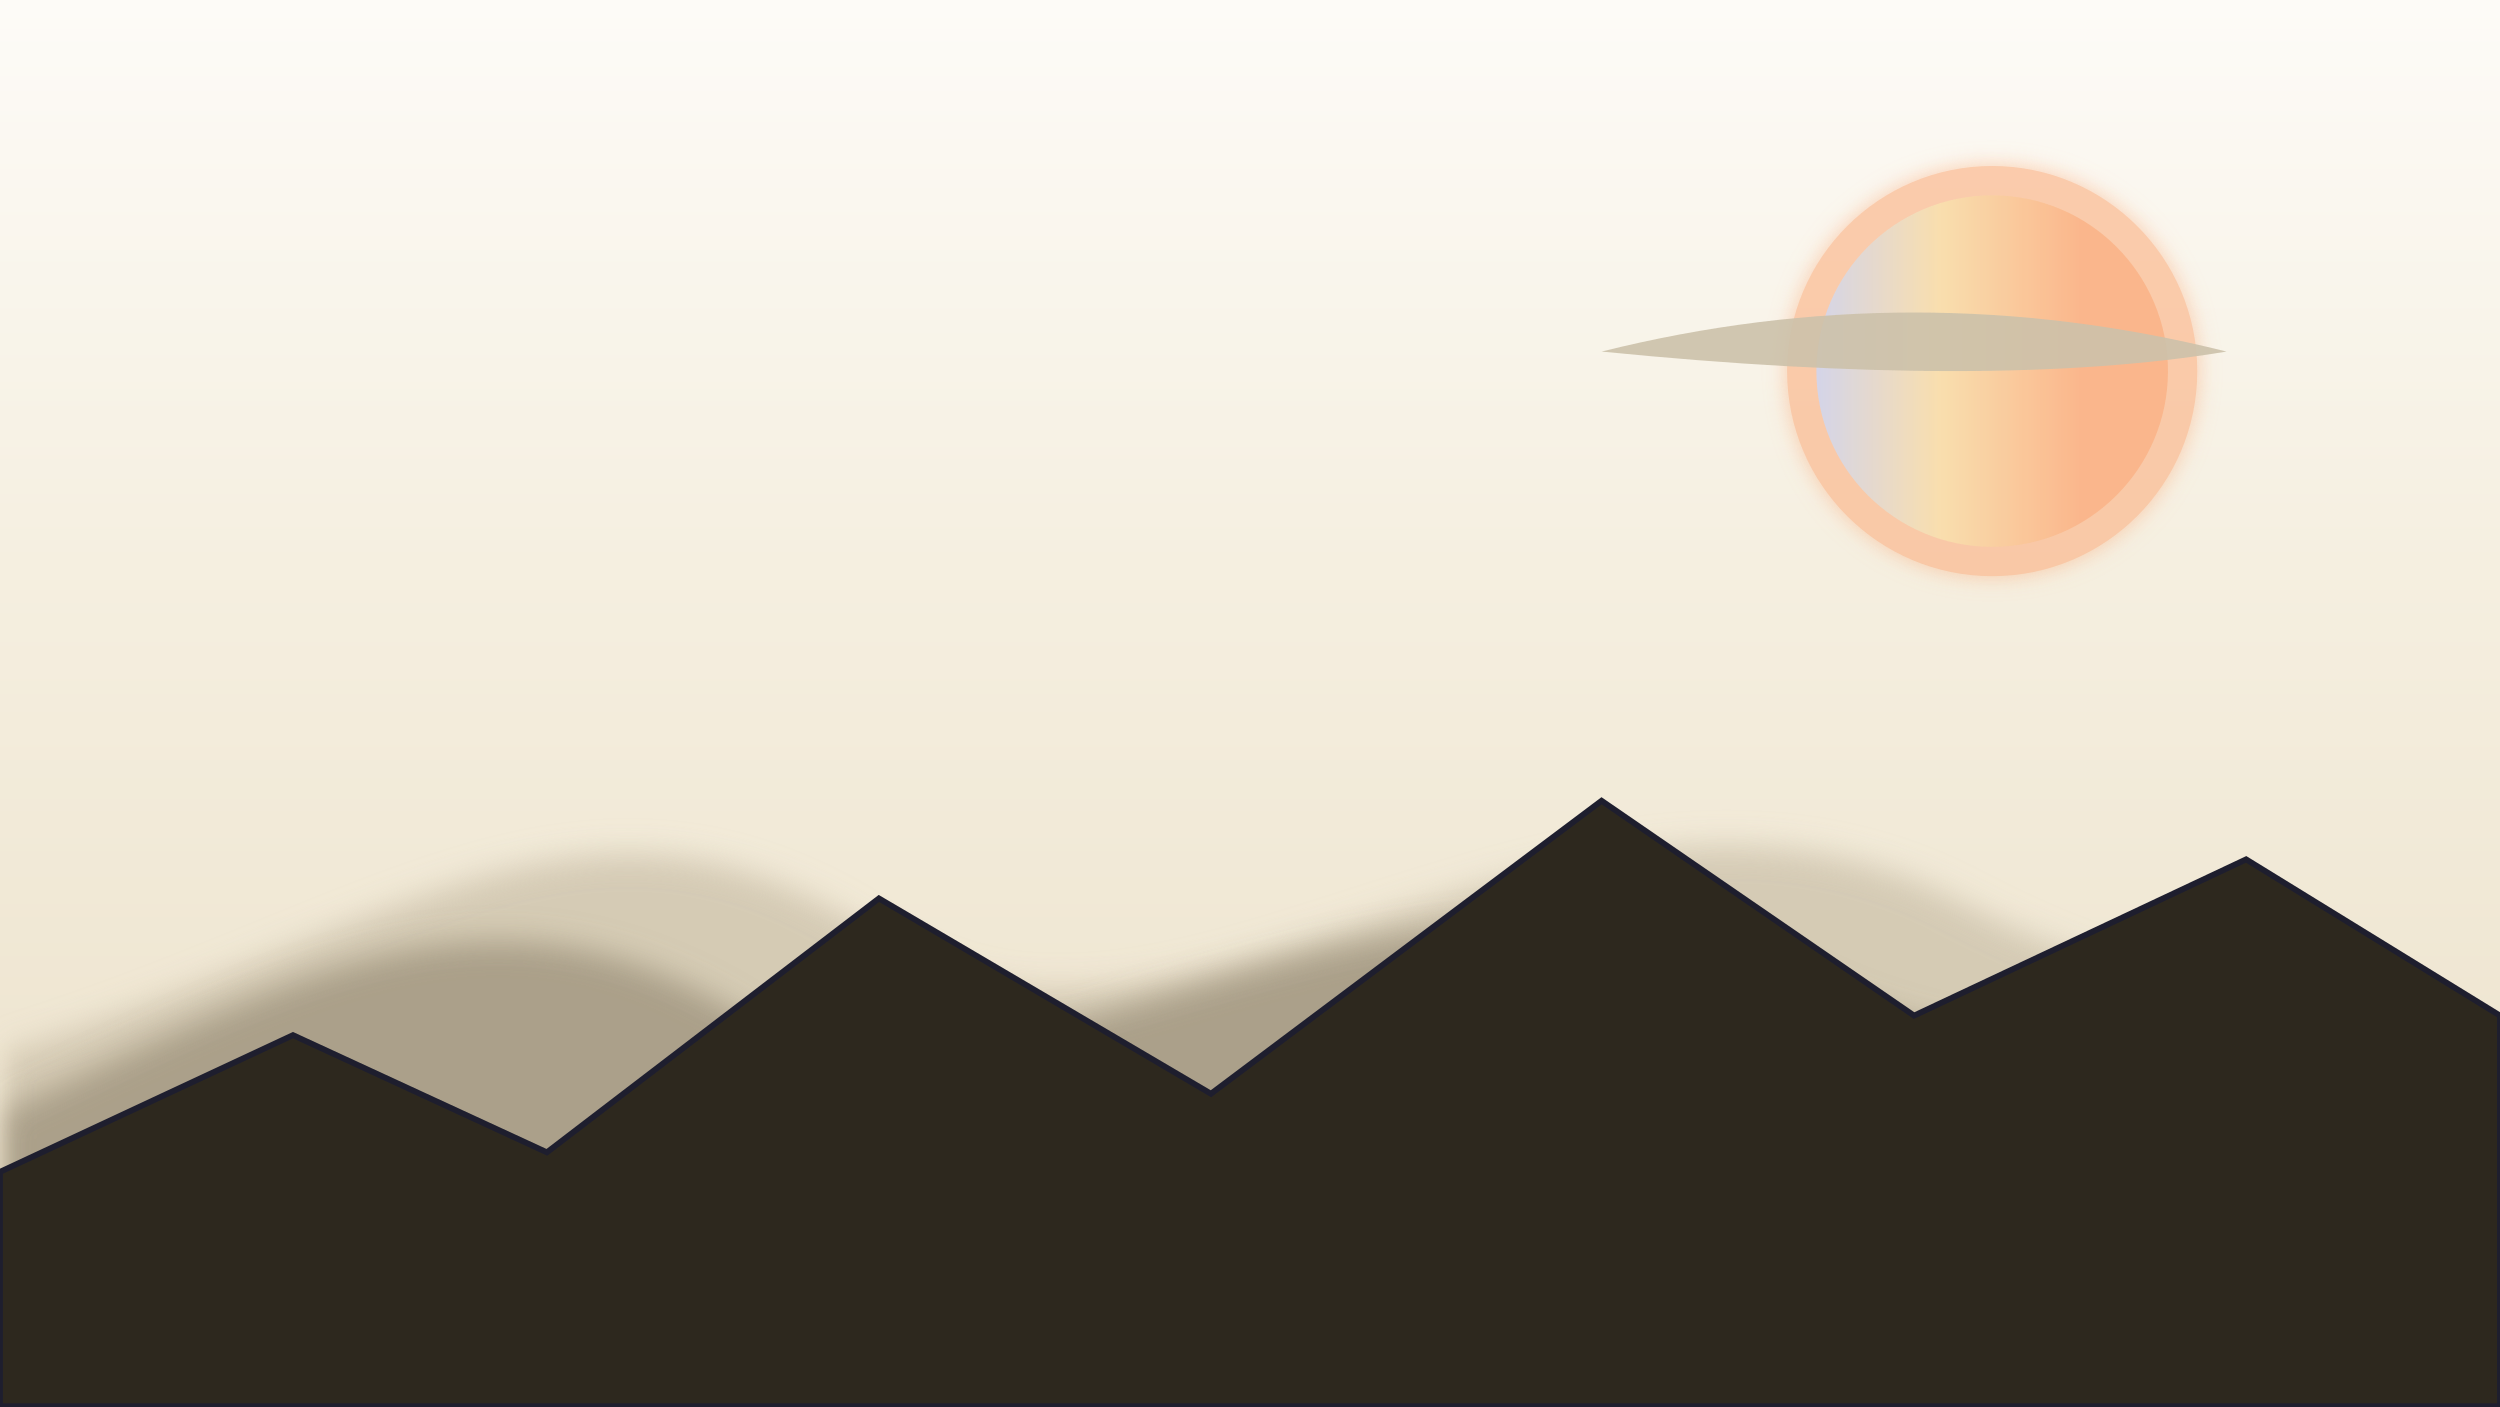
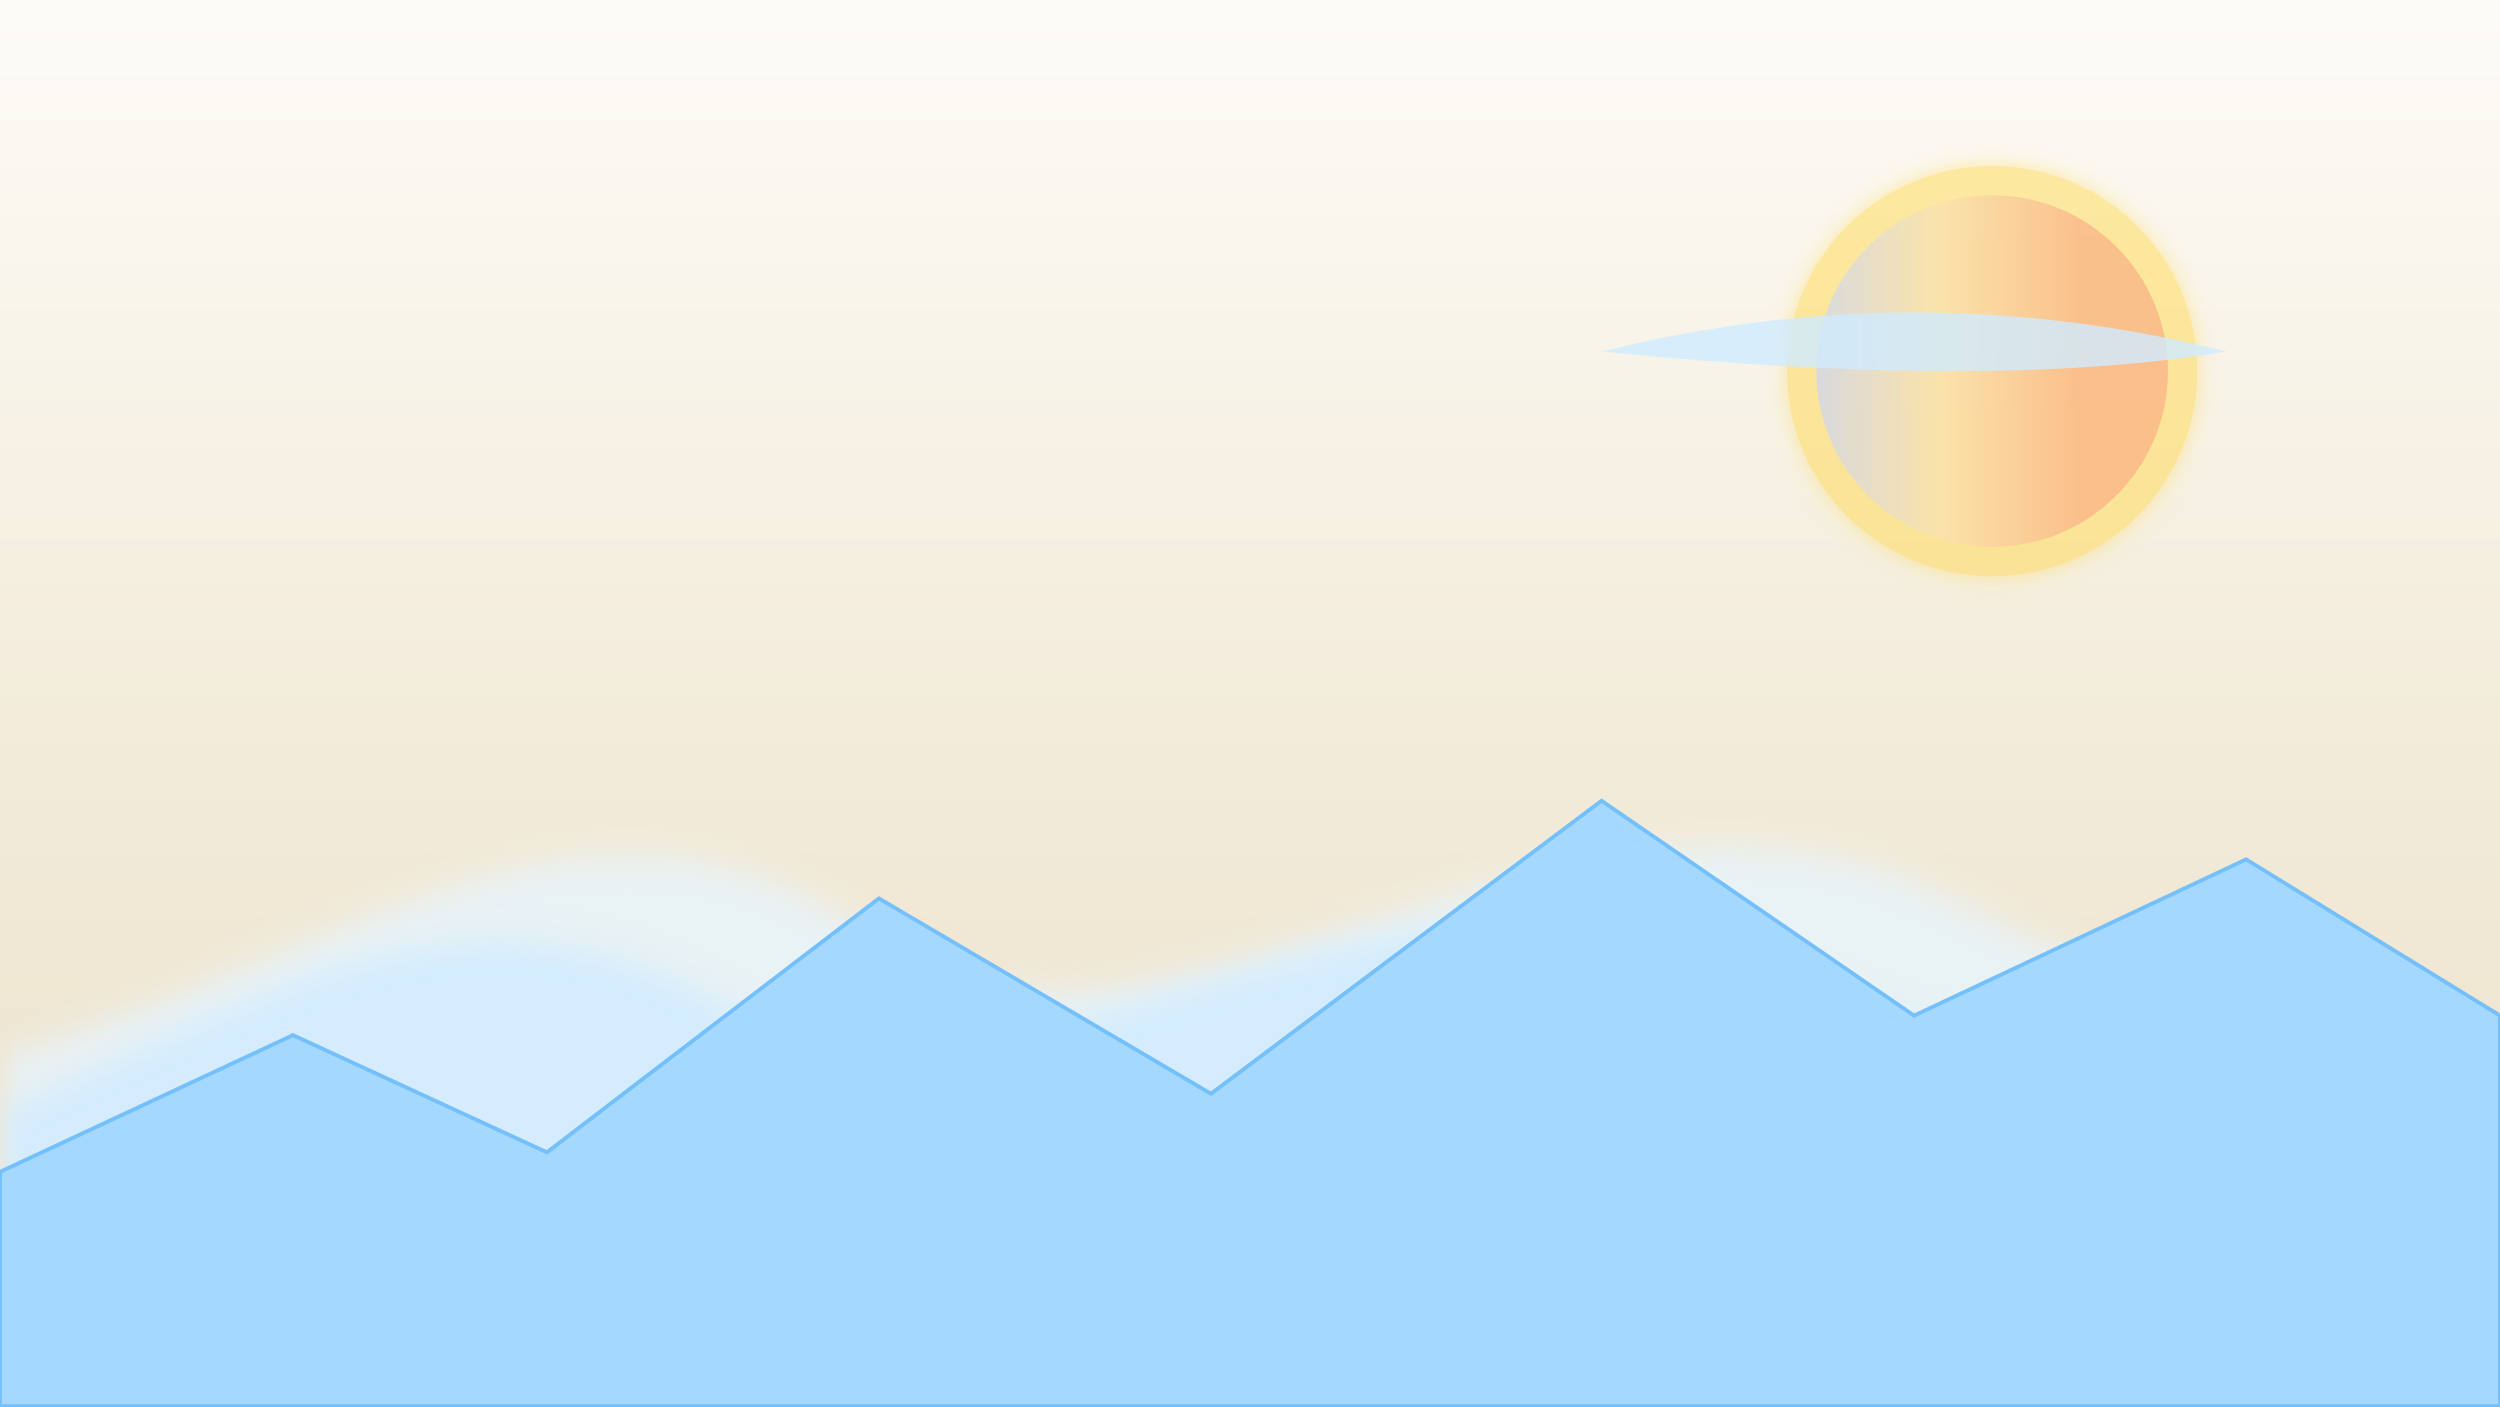
<svg xmlns="http://www.w3.org/2000/svg" viewBox="0 0 1280 720" width="1280" height="720">
  <defs>
    <filter id="bgGlow" x="-50%" y="-50%" width="200%" height="200%">
      <feGaussianBlur stdDeviation="5.5" result="blur" />
      <feMerge>
        <feMergeNode in="blur" />
        <feMergeNode in="SourceGraphic" />
      </feMerge>
    </filter>
    <filter id="inkMistyBg" x="-30%" y="-30%" width="160%" height="160%">
      <feGaussianBlur stdDeviation="8" />
    </filter>
    <linearGradient id="parchmentFade" x1="0%" y1="0%" x2="0%" y2="100%">
      <stop offset="0%" stop-color="#fdfbf7" />
      <stop offset="40%" stop-color="#f5efe0" />
      <stop offset="85%" stop-color="#ede3cd" />
      <stop offset="100%" stop-color="#dfd2b5" />
    </linearGradient>
    <linearGradient id="inkMistyFade" x1="0%" y1="0%" x2="0%" y2="100%">
      <stop offset="0%" stop-color="#ede3cd" />
      <stop offset="50%" stop-color="#ccc1aa" />
      <stop offset="100%" stop-color="#a69b85" />
    </linearGradient>
    <linearGradient id="spiritGold" x1="0%" y1="0%" x2="100%" y2="0%">
      <stop offset="0%" stop-color="#cdd6f4" />
      <stop offset="35%" stop-color="#f9e2af" />
      <stop offset="75%" stop-color="#fab387" />
      <stop offset="100%" stop-color="#fab387" />
    </linearGradient>
  </defs>
  <rect width="1280" height="720" fill="url(#parchmentFade)" />
-   <circle cx="1020" cy="190" r="105" fill="#fab387" filter="url(#bgGlow)" opacity="0.65" />
-   <circle cx="1020" cy="190" r="90" fill="url(#spiritGold)" opacity="0.85" />
-   <path d="M 820 180 Q 980 140 1140 180 Q 1020 200 820 180 Z" fill="#ccc1aa" opacity="0.9" />
-   <path d="M 0 540 C 200 480 300 380 450 480 C 600 580 800 360 1000 460 C 1150 540 1200 490 1280 540 L 1280 720 L 0 720 Z" fill="#ccc1aa" filter="url(#inkMistyBg)" opacity="0.75" />
-   <path d="M 0 570 C 150 500 250 440 380 520 C 500 600 720 400 920 500 C 1080 580 1180 480 1280 550 L 1280 720 L 0 720 Z" fill="#a69b85" filter="url(#inkMistyBg)" opacity="0.9" />
-   <path d="M 0 600 L 150 530 L 280 590 L 450 460 L 620 560 L 820 410 L 980 520 L 1150 440 L 1280 520 L 1280 720 L 0 720 Z" fill="#2d281e" stroke="#1e1e2e" stroke-width="3" />
+   <circle cx="1020" cy="190" r="105" fill="#ffd43b" filter="url(#bgGlow)" opacity="0.45" />
+   <circle cx="1020" cy="190" r="90" fill="url(#spiritGold)" opacity="0.75" />
+   <path d="M 820 180 Q 980 140 1140 180 Q 1020 200 820 180 Z" fill="#d0ebff" opacity="0.8" />
+   <path d="M 0 540 C 200 480 300 380 450 480 C 600 580 800 360 1000 460 C 1150 540 1200 490 1280 540 L 1280 720 L 0 720 Z" fill="#e7f5ff" filter="url(#inkMistyBg)" opacity="0.75" />
+   <path d="M 0 570 C 150 500 250 440 380 520 C 500 600 720 400 920 500 C 1080 580 1180 480 1280 550 L 1280 720 L 0 720 Z" fill="#d0ebff" filter="url(#inkMistyBg)" opacity="0.85" />
+   <path d="M 0 600 L 150 530 L 280 590 L 450 460 L 620 560 L 820 410 L 980 520 L 1150 440 L 1280 520 L 1280 720 L 0 720 Z" fill="#a5d8ff" stroke="#74c0fc" stroke-width="2" />
</svg>
